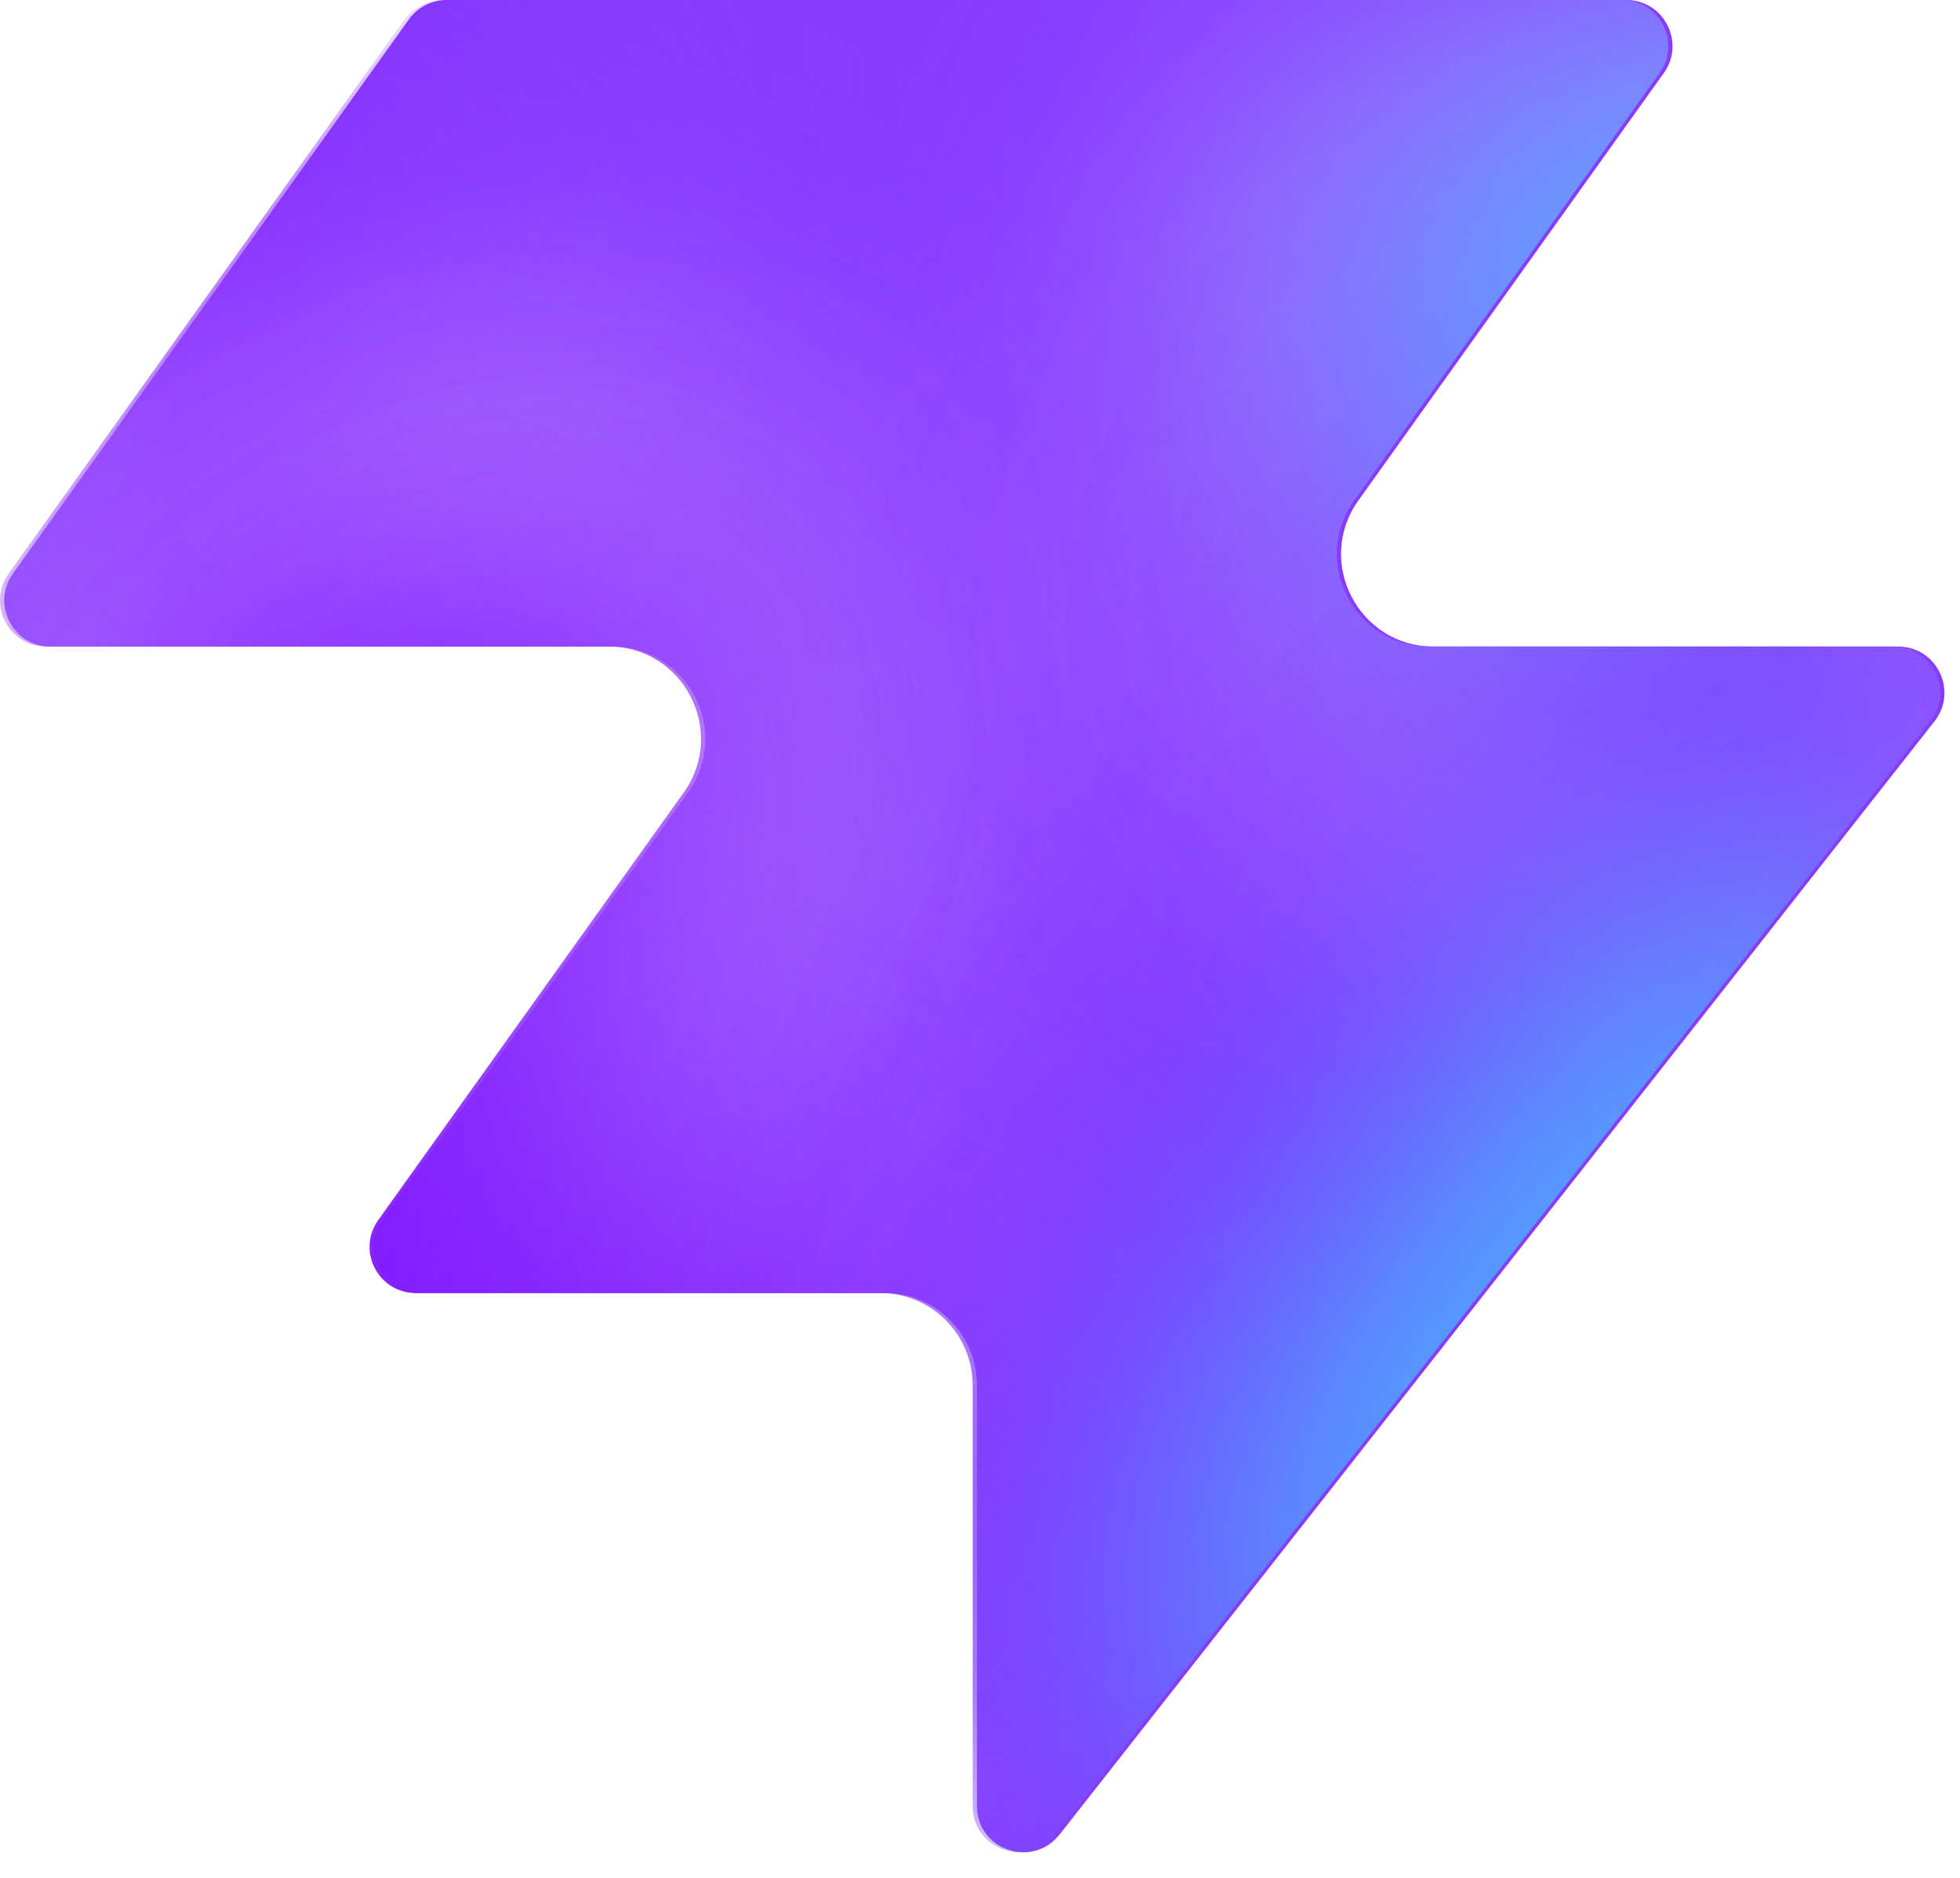
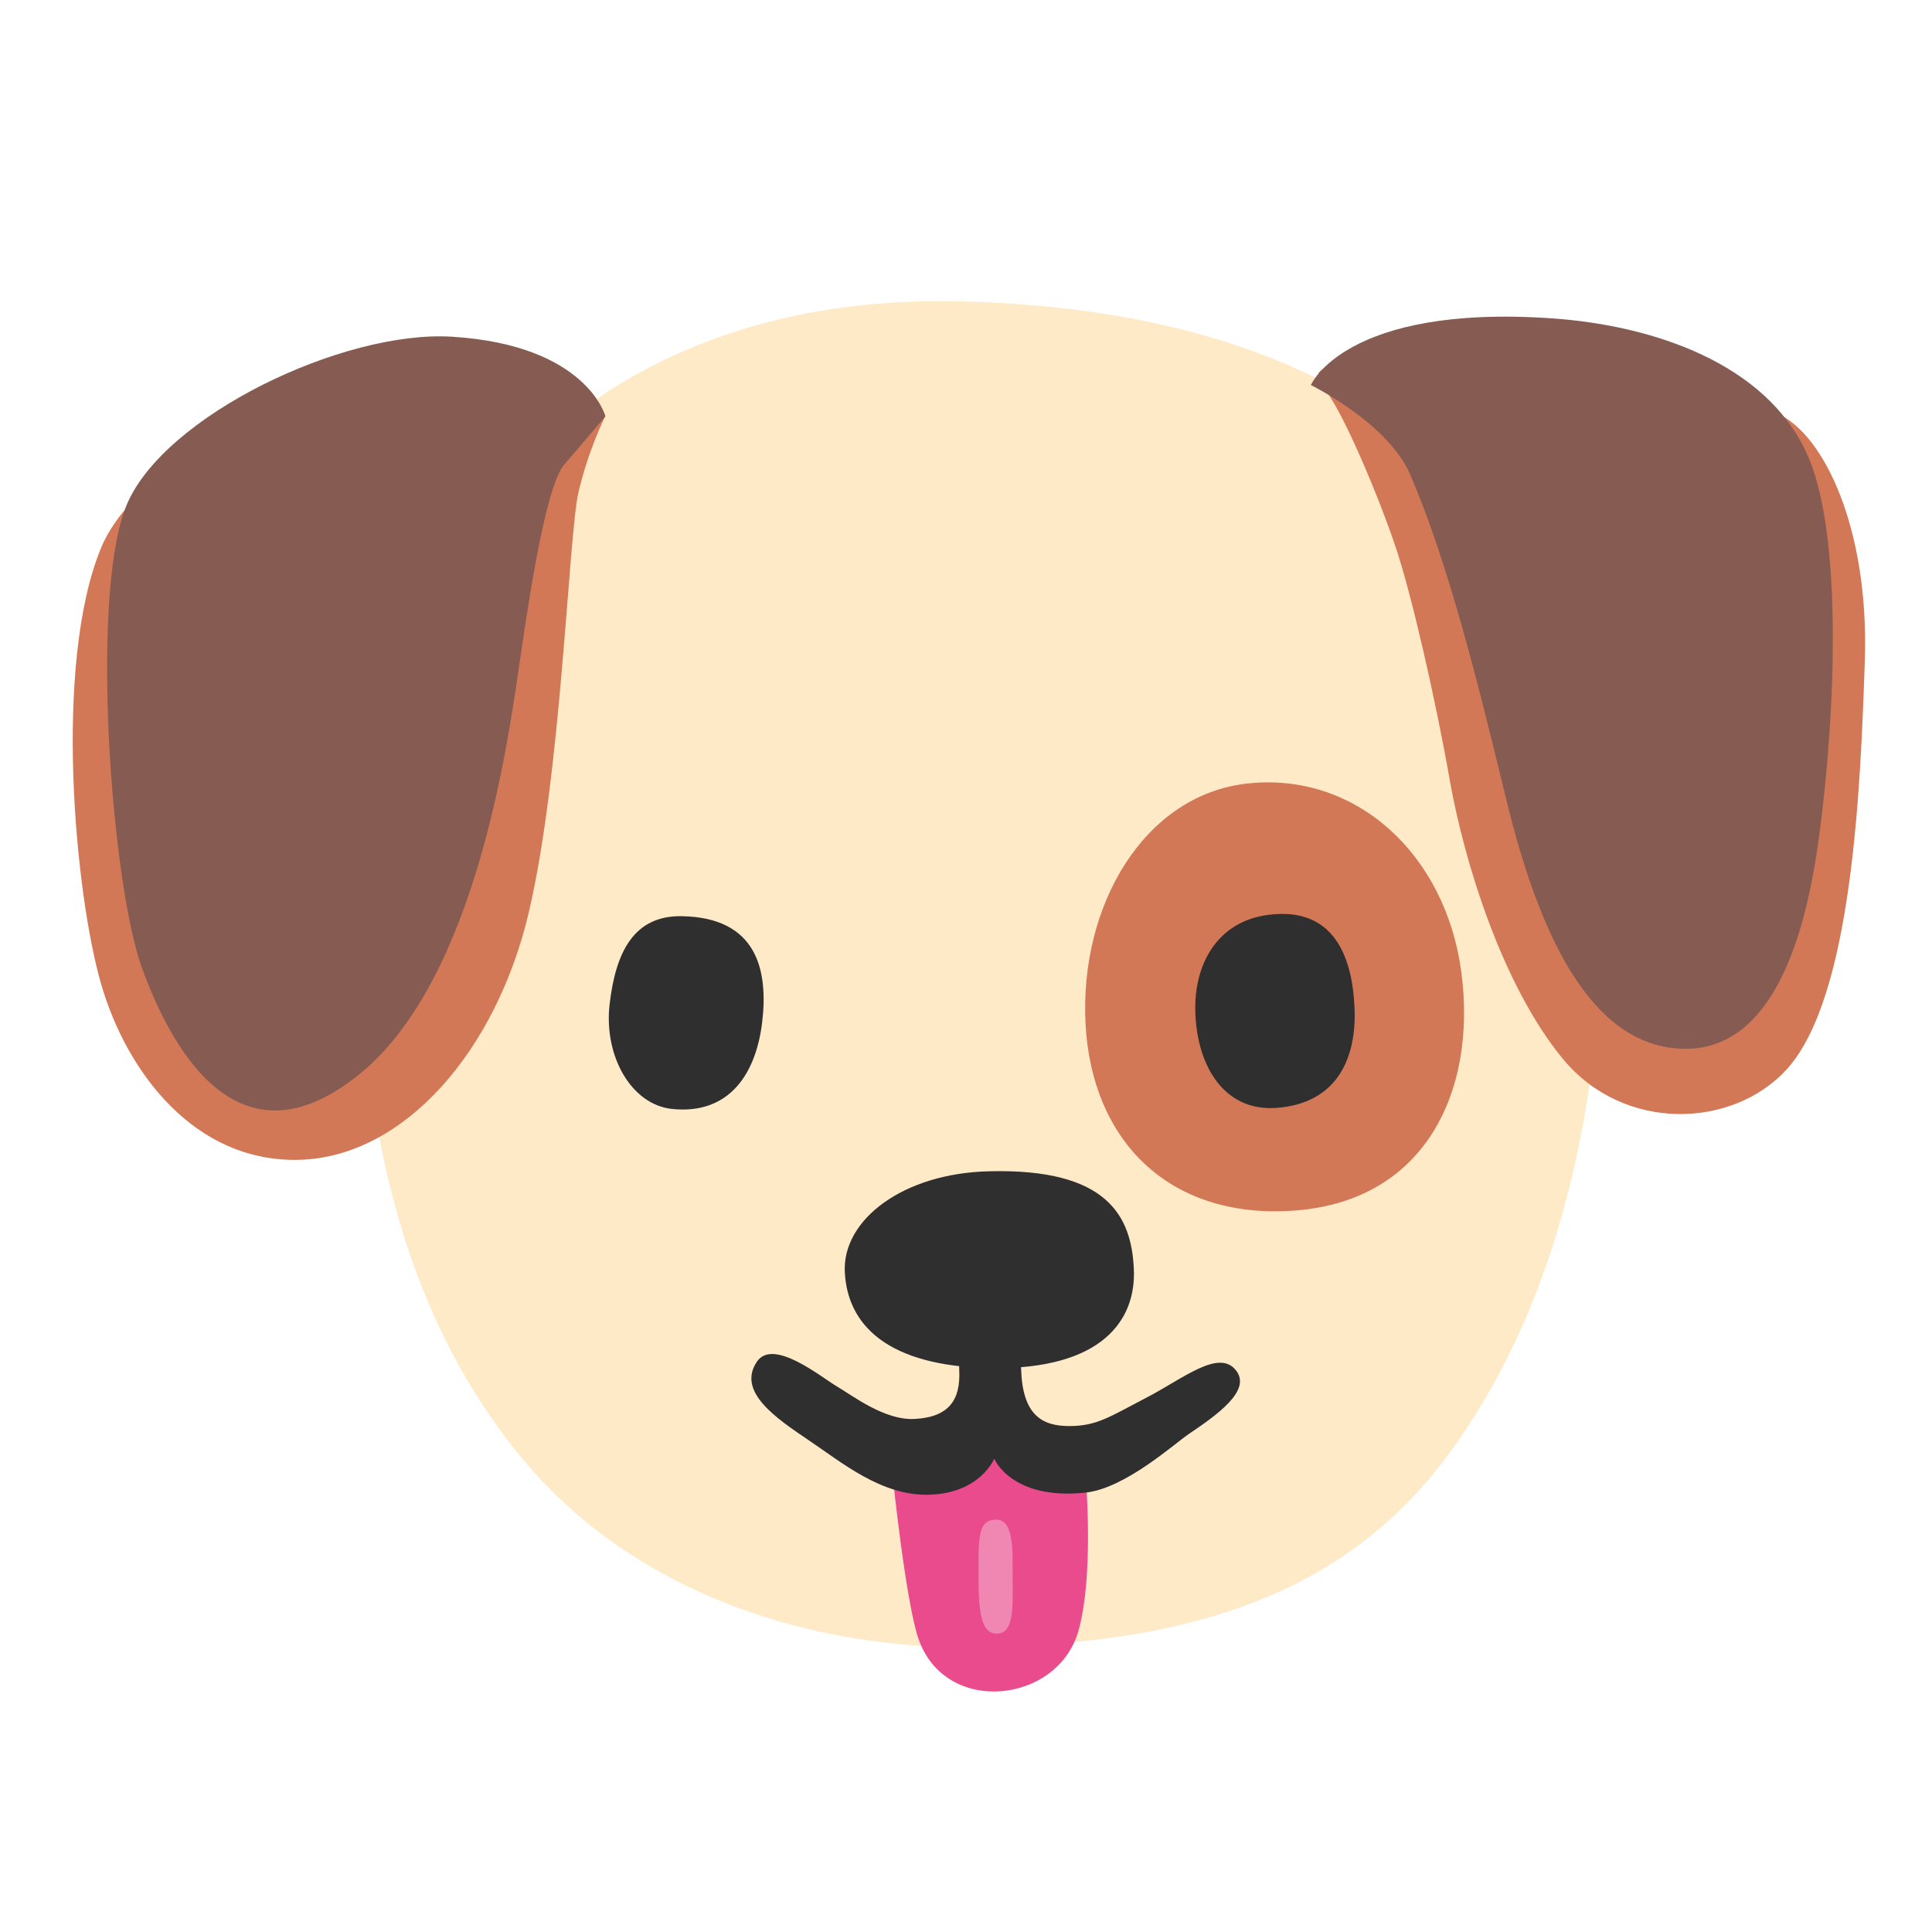
- <svg xmlns="http://www.w3.org/2000/svg" width="48" height="46" fill="none" viewBox="0 0 48 46">
-   <path fill="#863bff" d="M25.946 44.938c-.664.845-2.021.375-2.021-.698V33.937a2.26 2.26 0 0 0-2.262-2.262H10.287c-.92 0-1.456-1.04-.92-1.788l7.48-10.471c1.07-1.497 0-3.578-1.842-3.578H1.237c-.92 0-1.456-1.04-.92-1.788L10.013.474c.214-.297.556-.474.92-.474h28.894c.92 0 1.456 1.04.92 1.788l-7.48 10.471c-1.07 1.498 0 3.579 1.842 3.579h11.377c.943 0 1.473 1.088.89 1.83L25.947 44.94z" style="fill:#863bff;fill:color(display-p3 .525 .23 1);fill-opacity:1" />
-   <mask id="a" width="48" height="46" x="0" y="0" maskUnits="userSpaceOnUse" style="mask-type:alpha">
-     <path fill="#000" d="M25.842 44.938c-.664.844-2.021.375-2.021-.698V33.937a2.26 2.26 0 0 0-2.262-2.262H10.183c-.92 0-1.456-1.04-.92-1.788l7.48-10.471c1.07-1.498 0-3.579-1.842-3.579H1.133c-.92 0-1.456-1.04-.92-1.787L9.91.473c.214-.297.556-.474.92-.474h28.894c.92 0 1.456 1.04.92 1.788l-7.48 10.471c-1.07 1.498 0 3.578 1.842 3.578h11.377c.943 0 1.473 1.088.89 1.832L25.843 44.94z" style="fill:#000;fill-opacity:1" />
-   </mask>
-   <g mask="url(#a)">
-     <g filter="url(#b)">
-       <ellipse cx="5.508" cy="14.704" fill="#ede6ff" rx="5.508" ry="14.704" style="fill:#ede6ff;fill:color(display-p3 .927 .903 1);fill-opacity:1" transform="matrix(.00324 1 1 -.00324 -4.47 31.516)" />
-     </g>
-     <g filter="url(#c)">
-       <ellipse cx="10.399" cy="29.851" fill="#ede6ff" rx="10.399" ry="29.851" style="fill:#ede6ff;fill:color(display-p3 .927 .903 1);fill-opacity:1" transform="matrix(.00324 1 1 -.00324 -39.328 7.883)" />
-     </g>
-     <g filter="url(#d)">
-       <ellipse cx="5.508" cy="30.487" fill="#7e14ff" rx="5.508" ry="30.487" style="fill:#7e14ff;fill:color(display-p3 .492 .077 1);fill-opacity:1" transform="rotate(89.814 -25.913 -14.639)scale(1 -1)" />
-     </g>
-     <g filter="url(#e)">
-       <ellipse cx="5.508" cy="30.599" fill="#7e14ff" rx="5.508" ry="30.599" style="fill:#7e14ff;fill:color(display-p3 .492 .077 1);fill-opacity:1" transform="rotate(89.814 -32.644 -3.334)scale(1 -1)" />
-     </g>
-     <g filter="url(#f)">
-       <ellipse cx="5.508" cy="30.599" fill="#7e14ff" rx="5.508" ry="30.599" style="fill:#7e14ff;fill:color(display-p3 .492 .077 1);fill-opacity:1" transform="matrix(.00324 1 1 -.00324 -34.34 30.47)" />
-     </g>
-     <g filter="url(#g)">
-       <ellipse cx="14.072" cy="22.078" fill="#ede6ff" rx="14.072" ry="22.078" style="fill:#ede6ff;fill:color(display-p3 .927 .903 1);fill-opacity:1" transform="rotate(93.35 24.506 48.493)scale(-1 1)" />
-     </g>
-     <g filter="url(#h)">
-       <ellipse cx="3.47" cy="21.501" fill="#7e14ff" rx="3.47" ry="21.501" style="fill:#7e14ff;fill:color(display-p3 .492 .077 1);fill-opacity:1" transform="rotate(89.009 28.708 47.59)scale(-1 1)" />
-     </g>
-     <g filter="url(#i)">
-       <ellipse cx="3.47" cy="21.501" fill="#7e14ff" rx="3.47" ry="21.501" style="fill:#7e14ff;fill:color(display-p3 .492 .077 1);fill-opacity:1" transform="rotate(89.009 28.708 47.59)scale(-1 1)" />
-     </g>
-     <g filter="url(#j)">
-       <ellipse cx=".387" cy="8.972" fill="#7e14ff" rx="4.407" ry="29.108" style="fill:#7e14ff;fill:color(display-p3 .492 .077 1);fill-opacity:1" transform="rotate(39.51 .387 8.972)" />
-     </g>
-     <g filter="url(#k)">
-       <ellipse cx="47.523" cy="-6.092" fill="#7e14ff" rx="4.407" ry="29.108" style="fill:#7e14ff;fill:color(display-p3 .492 .077 1);fill-opacity:1" transform="rotate(37.892 47.523 -6.092)" />
-     </g>
-     <g filter="url(#l)">
-       <ellipse cx="41.412" cy="6.333" fill="#47bfff" rx="5.971" ry="9.665" style="fill:#47bfff;fill:color(display-p3 .28 .748 1);fill-opacity:1" transform="rotate(37.892 41.412 6.333)" />
-     </g>
-     <g filter="url(#m)">
-       <ellipse cx="-1.879" cy="38.332" fill="#7e14ff" rx="4.407" ry="29.108" style="fill:#7e14ff;fill:color(display-p3 .492 .077 1);fill-opacity:1" transform="rotate(37.892 -1.88 38.332)" />
-     </g>
-     <g filter="url(#n)">
-       <ellipse cx="-1.879" cy="38.332" fill="#7e14ff" rx="4.407" ry="29.108" style="fill:#7e14ff;fill:color(display-p3 .492 .077 1);fill-opacity:1" transform="rotate(37.892 -1.88 38.332)" />
-     </g>
-     <g filter="url(#o)">
-       <ellipse cx="35.651" cy="29.907" fill="#7e14ff" rx="4.407" ry="29.108" style="fill:#7e14ff;fill:color(display-p3 .492 .077 1);fill-opacity:1" transform="rotate(37.892 35.651 29.907)" />
-     </g>
-     <g filter="url(#p)">
-       <ellipse cx="38.418" cy="32.4" fill="#47bfff" rx="5.971" ry="15.297" style="fill:#47bfff;fill:color(display-p3 .28 .748 1);fill-opacity:1" transform="rotate(37.892 38.418 32.4)" />
-     </g>
-   </g>
-   <defs>
-     <filter id="b" width="60.045" height="41.654" x="-19.77" y="16.149" color-interpolation-filters="sRGB" filterUnits="userSpaceOnUse">
-       <feFlood flood-opacity="0" result="BackgroundImageFix" />
-       <feBlend in="SourceGraphic" in2="BackgroundImageFix" result="shape" />
-       <feGaussianBlur result="effect1_foregroundBlur_2002_17158" stdDeviation="7.659" />
-     </filter>
-     <filter id="c" width="90.34" height="51.437" x="-54.613" y="-7.533" color-interpolation-filters="sRGB" filterUnits="userSpaceOnUse">
-       <feFlood flood-opacity="0" result="BackgroundImageFix" />
-       <feBlend in="SourceGraphic" in2="BackgroundImageFix" result="shape" />
-       <feGaussianBlur result="effect1_foregroundBlur_2002_17158" stdDeviation="7.659" />
-     </filter>
-     <filter id="d" width="79.355" height="29.4" x="-49.64" y="2.03" color-interpolation-filters="sRGB" filterUnits="userSpaceOnUse">
-       <feFlood flood-opacity="0" result="BackgroundImageFix" />
-       <feBlend in="SourceGraphic" in2="BackgroundImageFix" result="shape" />
-       <feGaussianBlur result="effect1_foregroundBlur_2002_17158" stdDeviation="4.596" />
-     </filter>
-     <filter id="e" width="79.579" height="29.4" x="-45.045" y="20.029" color-interpolation-filters="sRGB" filterUnits="userSpaceOnUse">
-       <feFlood flood-opacity="0" result="BackgroundImageFix" />
-       <feBlend in="SourceGraphic" in2="BackgroundImageFix" result="shape" />
-       <feGaussianBlur result="effect1_foregroundBlur_2002_17158" stdDeviation="4.596" />
-     </filter>
-     <filter id="f" width="79.579" height="29.4" x="-43.513" y="21.178" color-interpolation-filters="sRGB" filterUnits="userSpaceOnUse">
-       <feFlood flood-opacity="0" result="BackgroundImageFix" />
-       <feBlend in="SourceGraphic" in2="BackgroundImageFix" result="shape" />
-       <feGaussianBlur result="effect1_foregroundBlur_2002_17158" stdDeviation="4.596" />
-     </filter>
-     <filter id="g" width="74.749" height="58.852" x="15.756" y="-17.901" color-interpolation-filters="sRGB" filterUnits="userSpaceOnUse">
-       <feFlood flood-opacity="0" result="BackgroundImageFix" />
-       <feBlend in="SourceGraphic" in2="BackgroundImageFix" result="shape" />
-       <feGaussianBlur result="effect1_foregroundBlur_2002_17158" stdDeviation="7.659" />
-     </filter>
-     <filter id="h" width="61.377" height="25.362" x="23.548" y="2.284" color-interpolation-filters="sRGB" filterUnits="userSpaceOnUse">
-       <feFlood flood-opacity="0" result="BackgroundImageFix" />
-       <feBlend in="SourceGraphic" in2="BackgroundImageFix" result="shape" />
-       <feGaussianBlur result="effect1_foregroundBlur_2002_17158" stdDeviation="4.596" />
-     </filter>
-     <filter id="i" width="61.377" height="25.362" x="23.548" y="2.284" color-interpolation-filters="sRGB" filterUnits="userSpaceOnUse">
-       <feFlood flood-opacity="0" result="BackgroundImageFix" />
-       <feBlend in="SourceGraphic" in2="BackgroundImageFix" result="shape" />
-       <feGaussianBlur result="effect1_foregroundBlur_2002_17158" stdDeviation="4.596" />
-     </filter>
-     <filter id="j" width="56.045" height="63.649" x="-27.636" y="-22.853" color-interpolation-filters="sRGB" filterUnits="userSpaceOnUse">
-       <feFlood flood-opacity="0" result="BackgroundImageFix" />
-       <feBlend in="SourceGraphic" in2="BackgroundImageFix" result="shape" />
-       <feGaussianBlur result="effect1_foregroundBlur_2002_17158" stdDeviation="4.596" />
-     </filter>
-     <filter id="k" width="54.814" height="64.646" x="20.116" y="-38.415" color-interpolation-filters="sRGB" filterUnits="userSpaceOnUse">
-       <feFlood flood-opacity="0" result="BackgroundImageFix" />
-       <feBlend in="SourceGraphic" in2="BackgroundImageFix" result="shape" />
-       <feGaussianBlur result="effect1_foregroundBlur_2002_17158" stdDeviation="4.596" />
-     </filter>
-     <filter id="l" width="33.541" height="35.313" x="24.641" y="-11.323" color-interpolation-filters="sRGB" filterUnits="userSpaceOnUse">
-       <feFlood flood-opacity="0" result="BackgroundImageFix" />
-       <feBlend in="SourceGraphic" in2="BackgroundImageFix" result="shape" />
-       <feGaussianBlur result="effect1_foregroundBlur_2002_17158" stdDeviation="4.596" />
-     </filter>
-     <filter id="m" width="54.814" height="64.646" x="-29.286" y="6.009" color-interpolation-filters="sRGB" filterUnits="userSpaceOnUse">
-       <feFlood flood-opacity="0" result="BackgroundImageFix" />
-       <feBlend in="SourceGraphic" in2="BackgroundImageFix" result="shape" />
-       <feGaussianBlur result="effect1_foregroundBlur_2002_17158" stdDeviation="4.596" />
-     </filter>
-     <filter id="n" width="54.814" height="64.646" x="-29.286" y="6.009" color-interpolation-filters="sRGB" filterUnits="userSpaceOnUse">
-       <feFlood flood-opacity="0" result="BackgroundImageFix" />
-       <feBlend in="SourceGraphic" in2="BackgroundImageFix" result="shape" />
-       <feGaussianBlur result="effect1_foregroundBlur_2002_17158" stdDeviation="4.596" />
-     </filter>
-     <filter id="o" width="54.814" height="64.646" x="8.244" y="-2.416" color-interpolation-filters="sRGB" filterUnits="userSpaceOnUse">
-       <feFlood flood-opacity="0" result="BackgroundImageFix" />
-       <feBlend in="SourceGraphic" in2="BackgroundImageFix" result="shape" />
-       <feGaussianBlur result="effect1_foregroundBlur_2002_17158" stdDeviation="4.596" />
-     </filter>
-     <filter id="p" width="39.409" height="43.623" x="18.713" y="10.588" color-interpolation-filters="sRGB" filterUnits="userSpaceOnUse">
-       <feFlood flood-opacity="0" result="BackgroundImageFix" />
-       <feBlend in="SourceGraphic" in2="BackgroundImageFix" result="shape" />
-       <feGaussianBlur result="effect1_foregroundBlur_2002_17158" stdDeviation="4.596" />
-     </filter>
-   </defs>
+ <svg xmlns="http://www.w3.org/2000/svg" width="32" height="32" viewBox="0 0 128 128">
+   <path fill="#FFEAC8" d="M63.76 19.97c-29.09-.75-38.51 21.77-39.23 30.22c-.56 6.57-3.38 30.6 10.32 46.74c7.07 8.33 18.4 12.48 30.41 12.2c12.11-.28 23.05-2.69 30.41-12.39c12.39-16.33 11.07-40.73 9.39-48.62c-1.58-7.34-7.71-27.29-41.3-28.15" />
+   <path fill="#D27856" d="M96.82 64.43c1.03 7.81-2.36 15.26-11.29 15.79c-8.17.49-13.21-4.72-13.61-12.39c-.41-7.86 3.89-15.17 10.72-15.92c7.21-.79 13.16 4.71 14.18 12.52M18.9 26.72s-9.83 3.85-12.2 9.57c-3.19 7.7-1.72 22.98 0 28.91c1.69 5.82 6.19 11.83 13.14 11.64s13.05-7.23 15.2-16.42c2.16-9.2 2.63-24.96 3.28-27.78s1.78-5.07 1.78-5.07s-8.63-8.36-21.2-.85m82.31-1.22s13.33.47 16.52 1.88s6.1 7.79 5.82 16.33s-.84 22.35-5.16 27.12c-3.57 3.94-10.79 4.22-14.83-.66s-6.57-13.14-7.51-18.49s-2.53-12.29-3.57-15.39c-1.03-3.1-3.57-9.29-4.88-10.7c-1.32-1.4 1.31-2.72 13.61-.09" />
+   <path fill="#865B51" d="M29.97 22.31c-7.23-.46-19.15 5.26-21.59 11.17S7.37 58.57 9.42 64.17c2.16 5.91 6.66 13.33 14.45 6.95s9.85-22.43 10.61-27.59c.75-5.16 1.78-11.45 2.91-12.76s2.72-3.19 2.72-3.19s-1.22-4.71-10.14-5.27m72.83-1.22c6.79.47 14.17 3 16.89 8.92c2.72 5.91 1.69 19.9.66 26.56s-3.47 13.61-9.57 12.86s-9.2-9.01-11.07-16.8c-1.88-7.79-3.85-15.58-6.29-21.21c-1.47-3.4-6.57-5.91-6.57-5.91s2.25-5.36 15.95-4.42" />
+   <path fill="#2F2F2F" d="M50.5 67.69c-.4 3.42-2.16 6.18-5.98 5.78c-2.71-.29-4.53-3.52-4.13-6.95c.4-3.42 1.59-5.88 4.79-5.82c4.97.09 5.72 3.56 5.32 6.99m39.24-.96c.16 3.44-1.2 6.38-5.17 6.67c-3.45.25-5.22-2.74-5.37-6.18c-.16-3.44 1.55-6.2 4.84-6.61c4.27-.55 5.54 2.68 5.7 6.12M75.12 84.07c.16 3.44-2.16 6.66-9.39 6.57c-7.04-.09-9.6-2.94-9.76-6.38s3.84-6.53 9.57-6.66c7.89-.2 9.42 3.02 9.58 6.47" />
+   <path fill="#E94B8C" d="M59.16 97.96s.85 8.17 1.69 10.61c1.78 5.16 9.28 4.3 10.61-.56c1.13-4.13.38-11.26.38-11.26l-6.66-.94z" />
+   <path fill="#EF87B2" d="M65.96 100.68c-1.17.05-1.13 1.13-1.13 3.61c0 2.49.14 3.99 1.27 3.94s.99-1.97.99-3.75s.09-3.85-1.13-3.8" />
+   <path fill="#2F2F30" d="M50.15 90.21c-1.35 1.99 1.27 3.75 3.43 5.21c2.16 1.45 4.78 3.66 7.88 3.61c3.47-.05 4.41-2.39 4.41-2.39s1.13 2.77 6.05 2.25c2.63-.28 5.87-3.23 6.85-3.89c1.88-1.27 4.13-2.86 3.14-4.18c-1.13-1.51-3.52.52-5.96 1.78c-2.44 1.27-3.28 1.88-5.11 1.88s-3.1-.75-3.19-3.8c-.08-2.49-.05-2.96-.05-2.96h-4.18s.14 2.63.14 3.38c0 1.97-1.03 2.82-3 2.91s-4.08-1.55-5.12-2.16c-1.02-.6-4.21-3.23-5.29-1.64" />
</svg>
